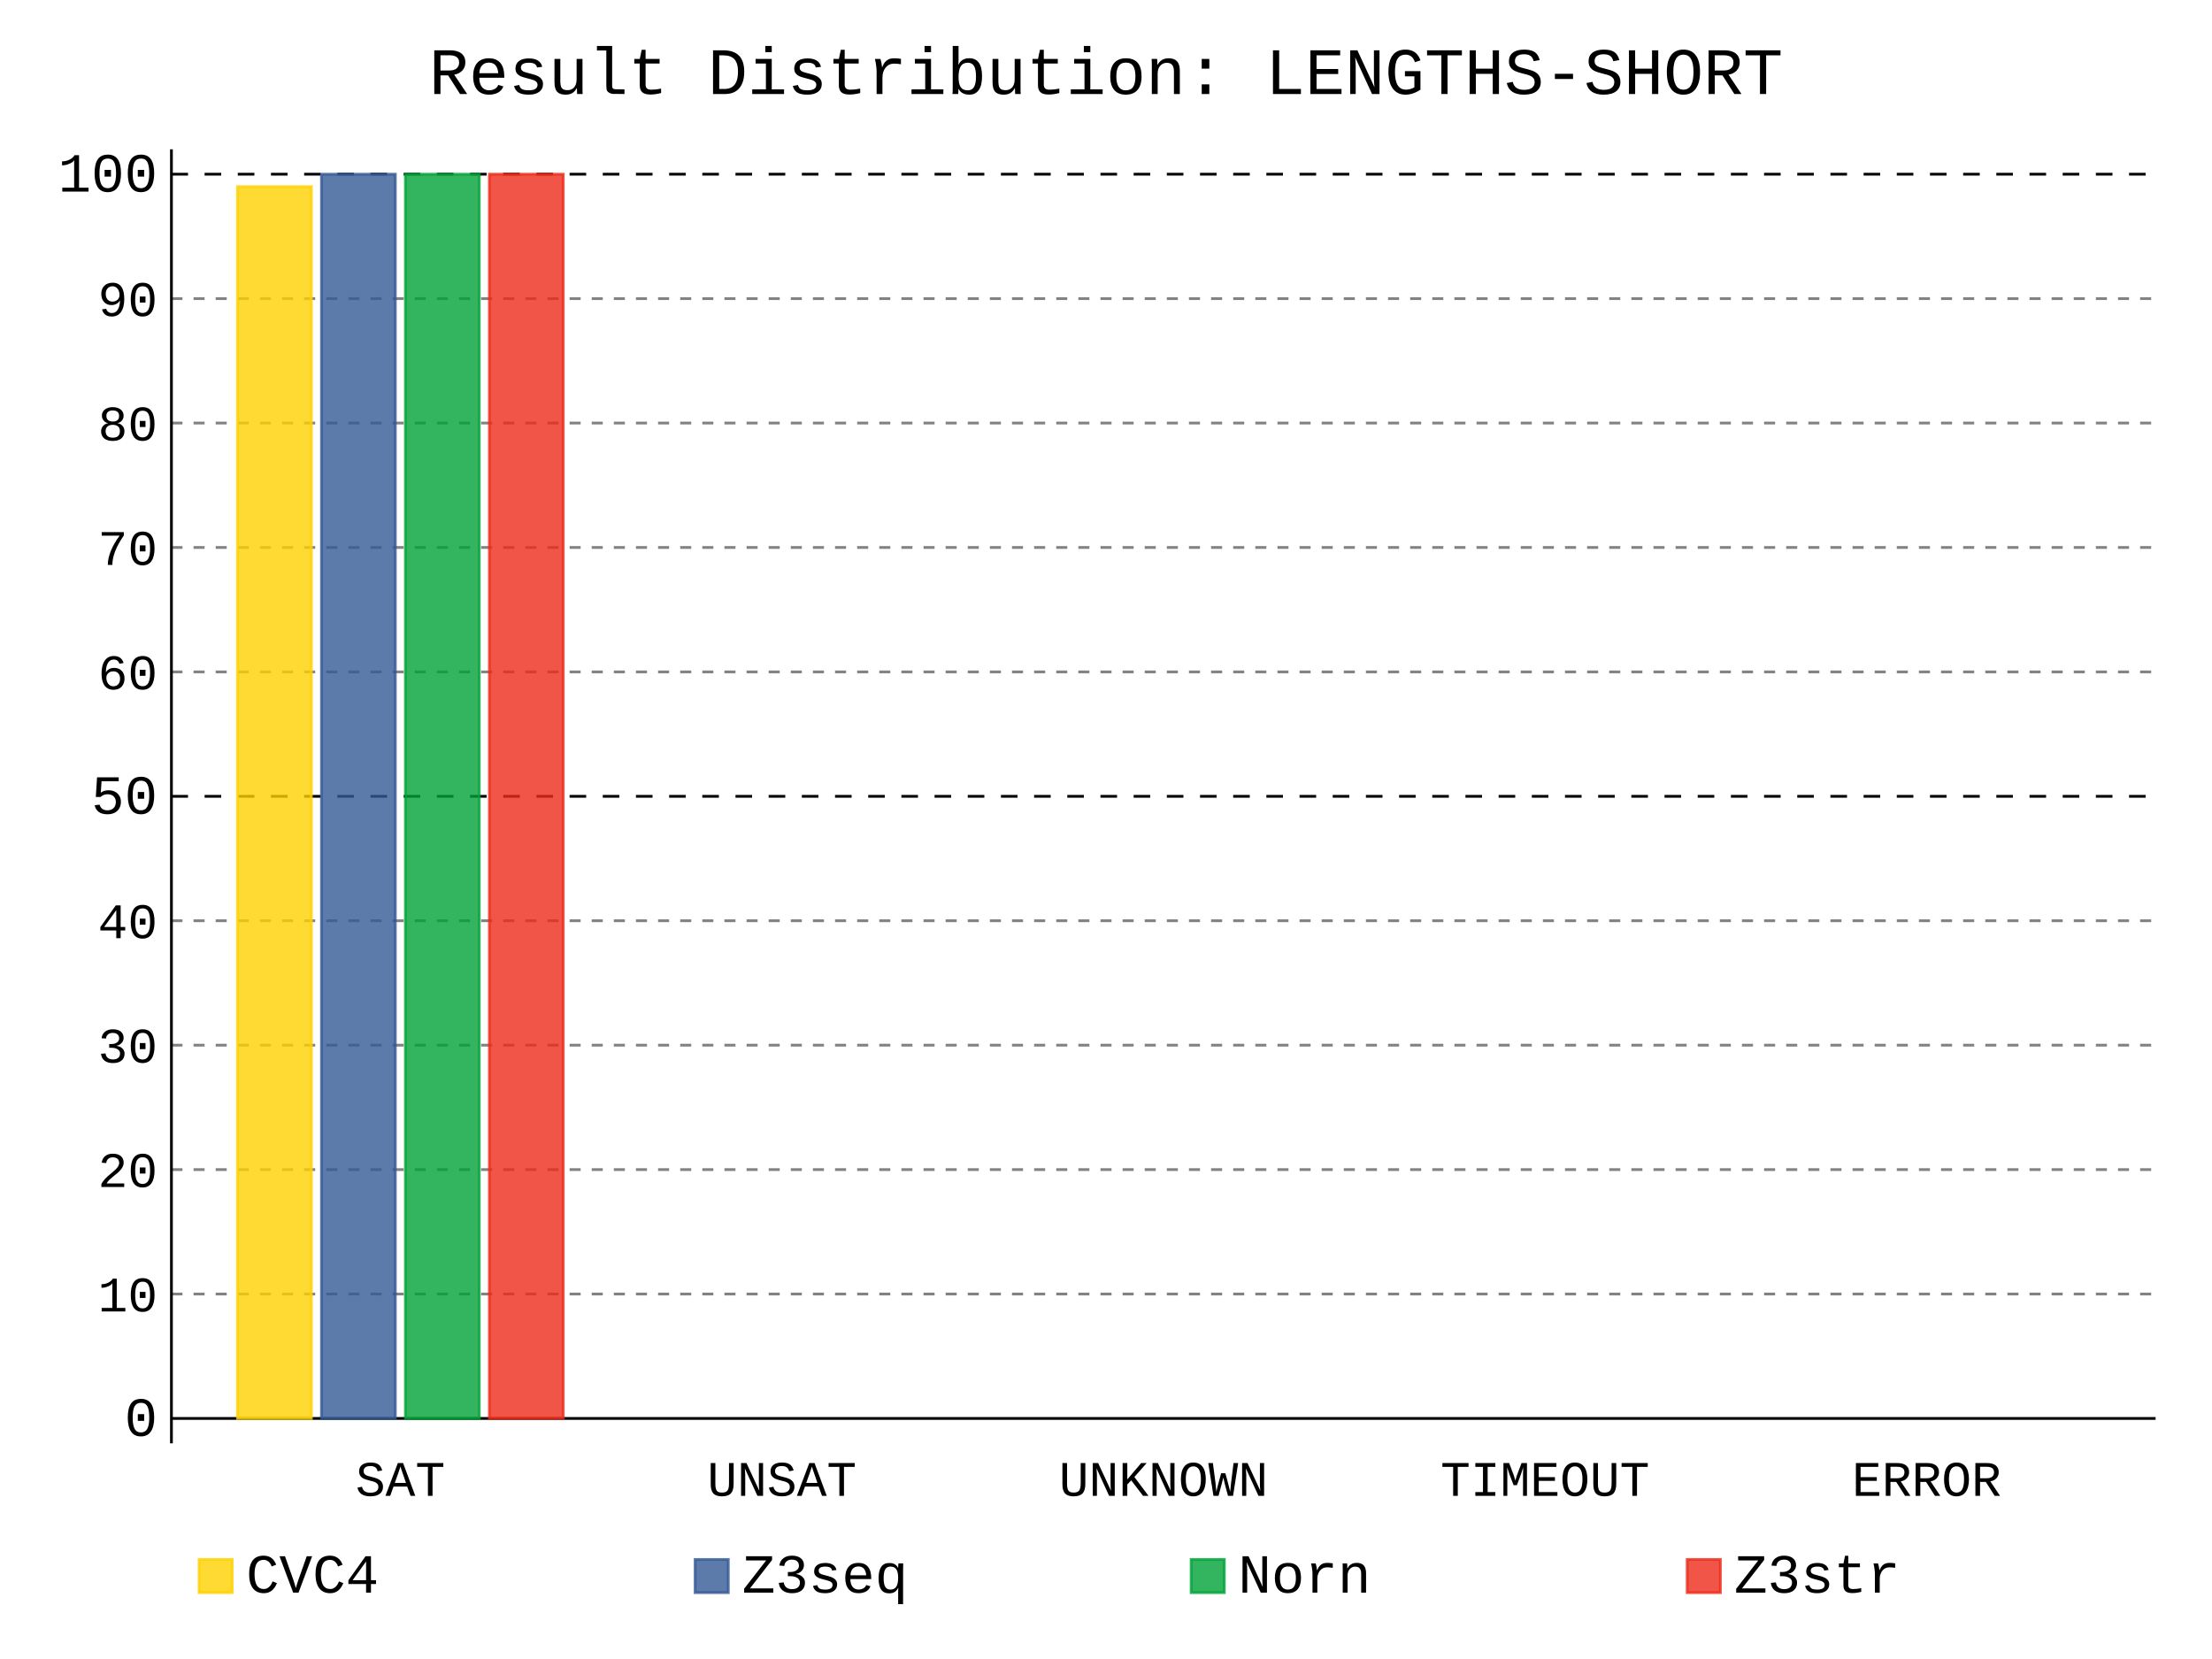
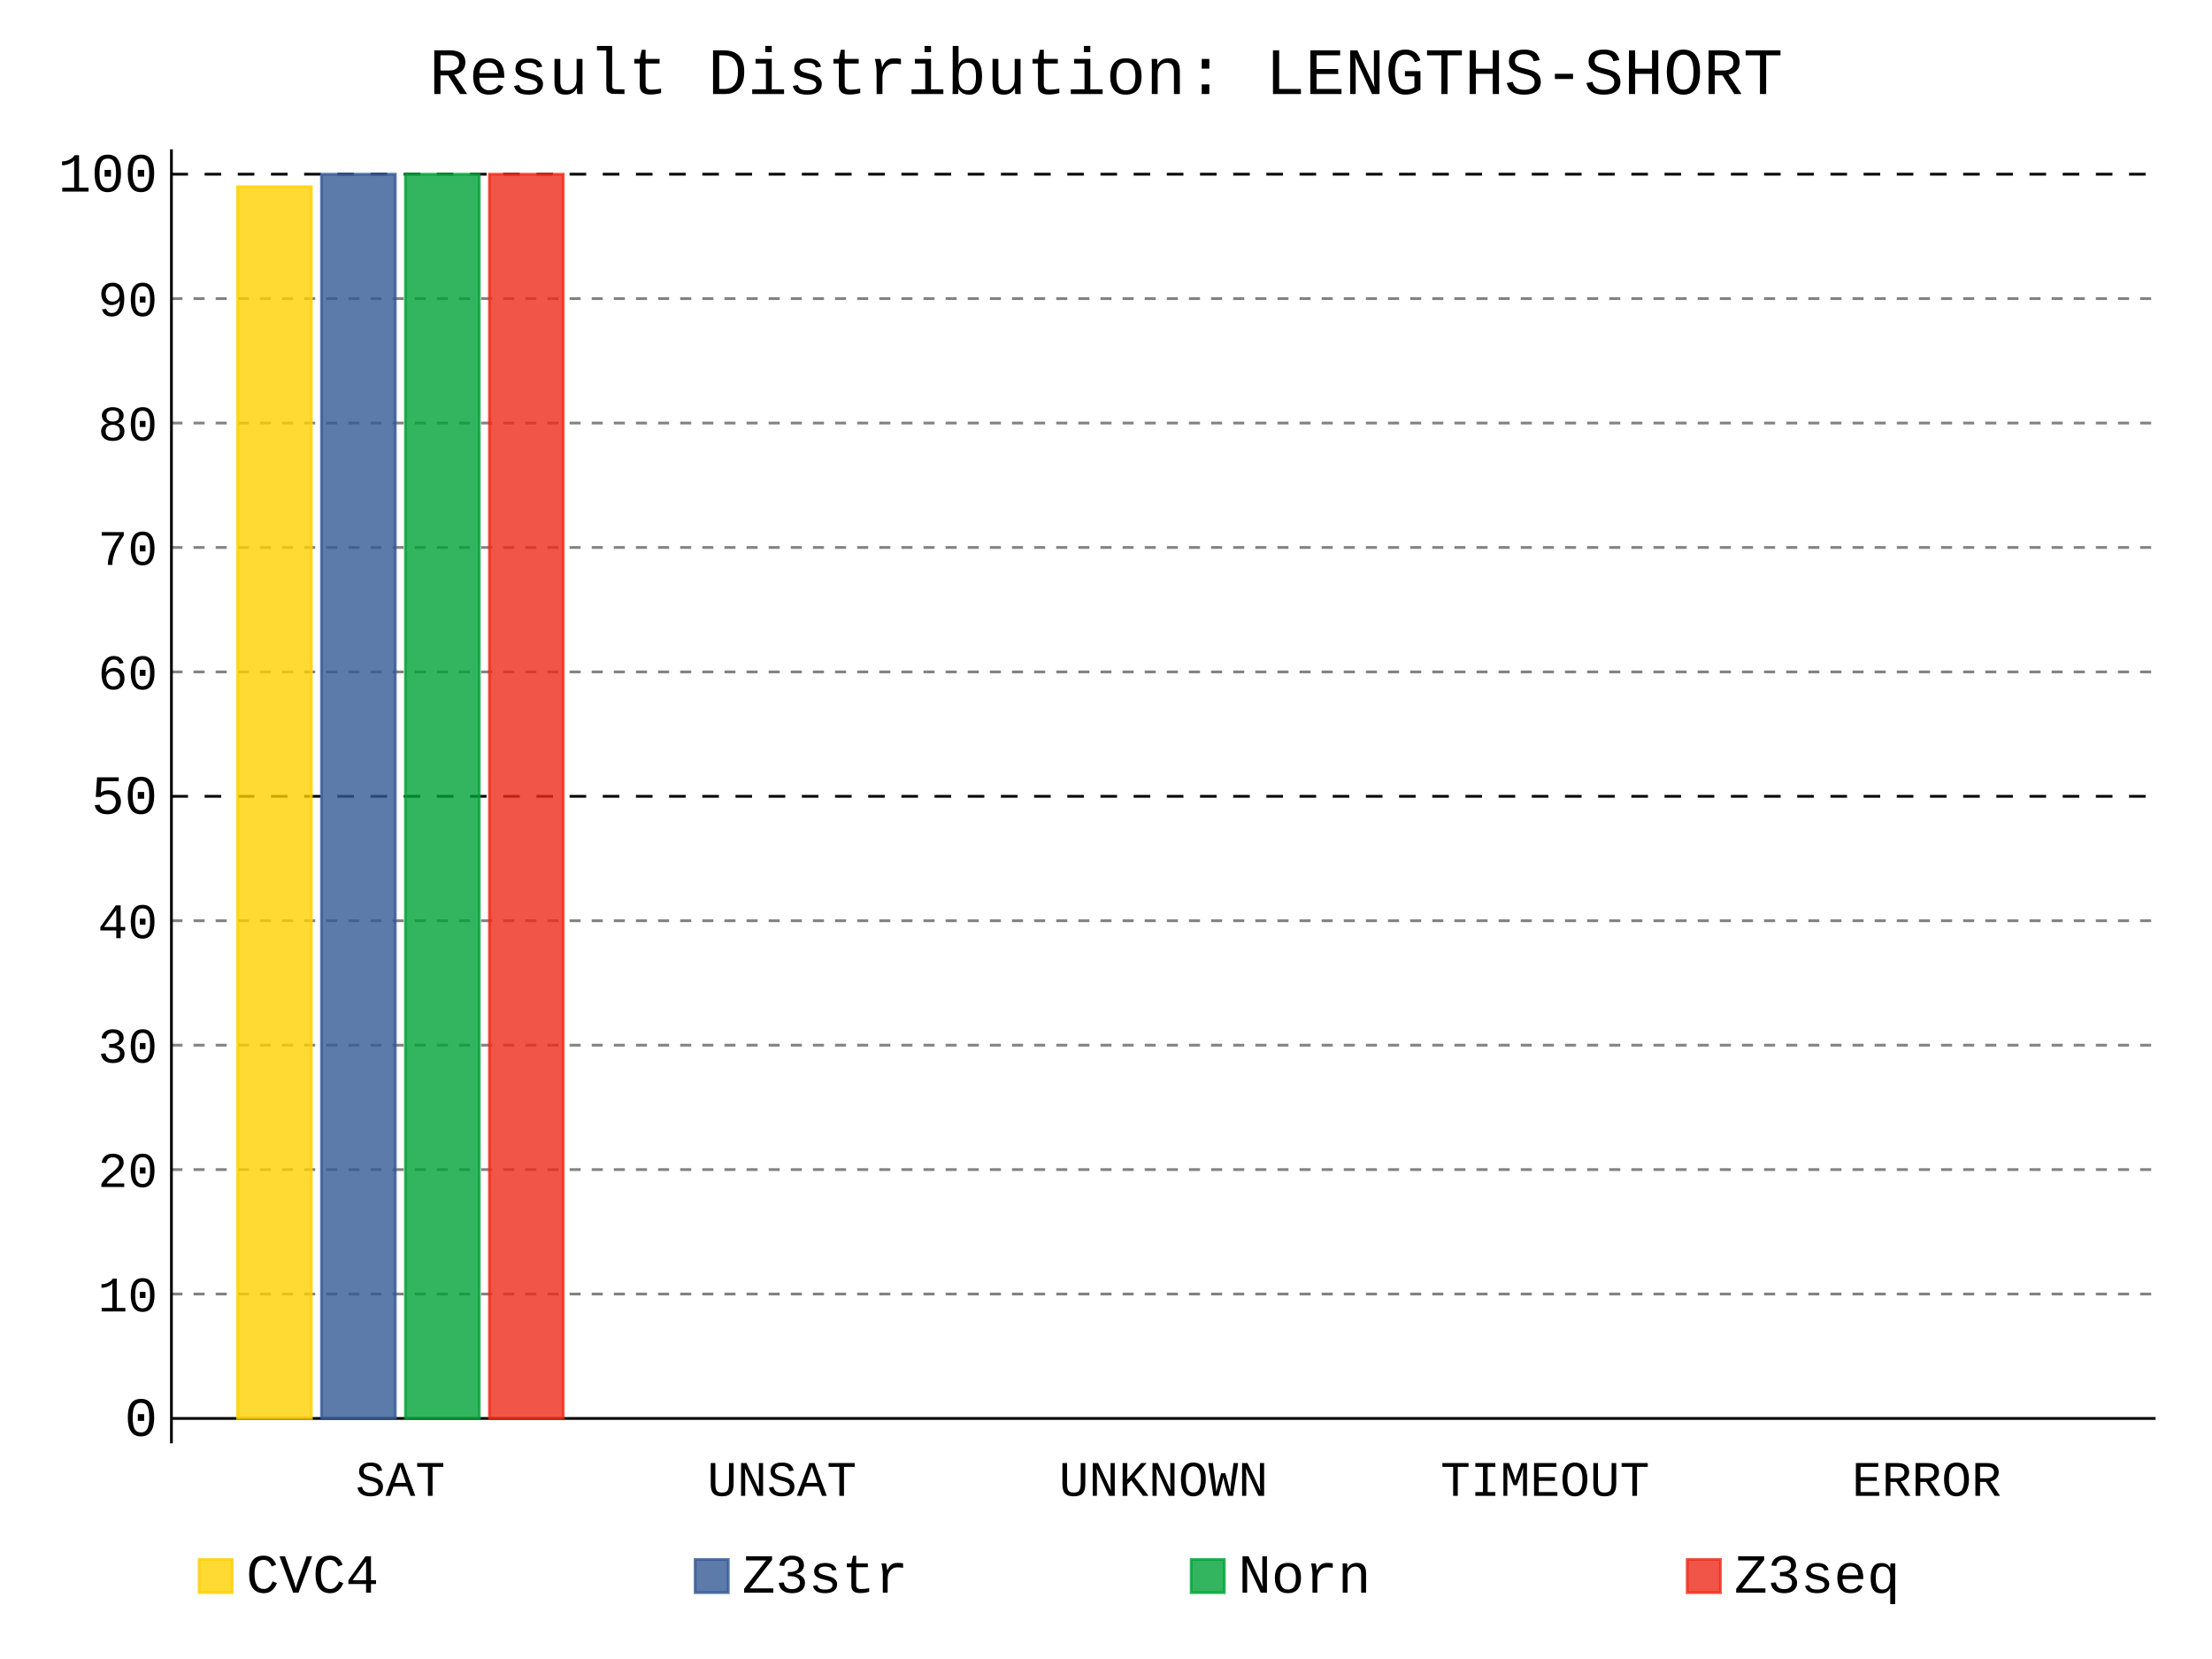
- <svg xmlns="http://www.w3.org/2000/svg" id="chart-126aa038-b7e1-44be-9369-12575cd44fed" class="pygal-chart" viewBox="0 0 800 600">
+ <svg xmlns="http://www.w3.org/2000/svg" id="chart-151ca59c-4c9b-44c7-ae95-d1995aa8b27b" class="pygal-chart" viewBox="0 0 800 600">
  <defs>
-     <style type="text/css">#chart-126aa038-b7e1-44be-9369-12575cd44fed{-webkit-user-select:none;-webkit-font-smoothing:antialiased;font-family:Consolas,"Liberation Mono",Menlo,Courier,monospace}#chart-126aa038-b7e1-44be-9369-12575cd44fed .title{font-family:Consolas,"Liberation Mono",Menlo,Courier,monospace;font-size:24px}#chart-126aa038-b7e1-44be-9369-12575cd44fed .legends .legend text{font-family:Consolas,"Liberation Mono",Menlo,Courier,monospace;font-size:20px}#chart-126aa038-b7e1-44be-9369-12575cd44fed .axis text{font-family:Consolas,"Liberation Mono",Menlo,Courier,monospace;font-size:18px}#chart-126aa038-b7e1-44be-9369-12575cd44fed .axis text.major{font-family:Consolas,"Liberation Mono",Menlo,Courier,monospace;font-size:20px}#chart-126aa038-b7e1-44be-9369-12575cd44fed .text-overlay text.value{font-family:Consolas,"Liberation Mono",Menlo,Courier,monospace;font-size:22px}#chart-126aa038-b7e1-44be-9369-12575cd44fed .text-overlay text.label{font-family:Consolas,"Liberation Mono",Menlo,Courier,monospace;font-size:20px}#chart-126aa038-b7e1-44be-9369-12575cd44fed .tooltip{font-family:Consolas,"Liberation Mono",Menlo,Courier,monospace;font-size:20px}#chart-126aa038-b7e1-44be-9369-12575cd44fed text.no_data{font-family:Consolas,"Liberation Mono",Menlo,Courier,monospace;font-size:64px}
- #chart-126aa038-b7e1-44be-9369-12575cd44fed{background-color:#FFFFFF}#chart-126aa038-b7e1-44be-9369-12575cd44fed path,#chart-126aa038-b7e1-44be-9369-12575cd44fed line,#chart-126aa038-b7e1-44be-9369-12575cd44fed rect,#chart-126aa038-b7e1-44be-9369-12575cd44fed circle{-webkit-transition:100ms;-moz-transition:100ms;transition:100ms}#chart-126aa038-b7e1-44be-9369-12575cd44fed .graph &gt; .background{fill:#FFFFFF}#chart-126aa038-b7e1-44be-9369-12575cd44fed .plot &gt; .background{fill:#FFFFFF}#chart-126aa038-b7e1-44be-9369-12575cd44fed .graph{fill:#000000}#chart-126aa038-b7e1-44be-9369-12575cd44fed text.no_data{fill:#000000}#chart-126aa038-b7e1-44be-9369-12575cd44fed .title{fill:#000000}#chart-126aa038-b7e1-44be-9369-12575cd44fed .legends .legend text{fill:#000000}#chart-126aa038-b7e1-44be-9369-12575cd44fed .legends .legend:hover text{fill:#000000}#chart-126aa038-b7e1-44be-9369-12575cd44fed .axis .line{stroke:#000000}#chart-126aa038-b7e1-44be-9369-12575cd44fed .axis .guide.line{stroke:#828282}#chart-126aa038-b7e1-44be-9369-12575cd44fed .axis .major.line{stroke:#000000}#chart-126aa038-b7e1-44be-9369-12575cd44fed .axis text.major{fill:#000000}#chart-126aa038-b7e1-44be-9369-12575cd44fed .axis.y .guides:hover .guide.line,#chart-126aa038-b7e1-44be-9369-12575cd44fed .line-graph .axis.x .guides:hover .guide.line,#chart-126aa038-b7e1-44be-9369-12575cd44fed .stackedline-graph .axis.x .guides:hover .guide.line,#chart-126aa038-b7e1-44be-9369-12575cd44fed .xy-graph .axis.x .guides:hover .guide.line{stroke:#000000}#chart-126aa038-b7e1-44be-9369-12575cd44fed .axis .guides:hover text{fill:#000000}#chart-126aa038-b7e1-44be-9369-12575cd44fed .reactive{fill-opacity:.8;stroke-opacity:.8}#chart-126aa038-b7e1-44be-9369-12575cd44fed .ci{stroke:#000000}#chart-126aa038-b7e1-44be-9369-12575cd44fed .reactive.active,#chart-126aa038-b7e1-44be-9369-12575cd44fed .active .reactive{fill-opacity:.9;stroke-opacity:.9;stroke-width:4}#chart-126aa038-b7e1-44be-9369-12575cd44fed .ci .reactive.active{stroke-width:1.5}#chart-126aa038-b7e1-44be-9369-12575cd44fed .series text{fill:#000000}#chart-126aa038-b7e1-44be-9369-12575cd44fed .tooltip rect{fill:#FFFFFF;stroke:#000000;-webkit-transition:opacity 100ms;-moz-transition:opacity 100ms;transition:opacity 100ms}#chart-126aa038-b7e1-44be-9369-12575cd44fed .tooltip .label{fill:#000000}#chart-126aa038-b7e1-44be-9369-12575cd44fed .tooltip .label{fill:#000000}#chart-126aa038-b7e1-44be-9369-12575cd44fed .tooltip .legend{font-size:.8em;fill:#828282}#chart-126aa038-b7e1-44be-9369-12575cd44fed .tooltip .x_label{font-size:.6em;fill:#000000}#chart-126aa038-b7e1-44be-9369-12575cd44fed .tooltip .xlink{font-size:.5em;text-decoration:underline}#chart-126aa038-b7e1-44be-9369-12575cd44fed .tooltip .value{font-size:1.5em}#chart-126aa038-b7e1-44be-9369-12575cd44fed .bound{font-size:.5em}#chart-126aa038-b7e1-44be-9369-12575cd44fed .max-value{font-size:.75em;fill:#828282}#chart-126aa038-b7e1-44be-9369-12575cd44fed .map-element{fill:#FFFFFF;stroke:#828282 !important}#chart-126aa038-b7e1-44be-9369-12575cd44fed .map-element .reactive{fill-opacity:inherit;stroke-opacity:inherit}#chart-126aa038-b7e1-44be-9369-12575cd44fed .color-0,#chart-126aa038-b7e1-44be-9369-12575cd44fed .color-0 a:visited{stroke:#FFD000;fill:#FFD000}#chart-126aa038-b7e1-44be-9369-12575cd44fed .color-1,#chart-126aa038-b7e1-44be-9369-12575cd44fed .color-1 a:visited{stroke:#345995;fill:#345995}#chart-126aa038-b7e1-44be-9369-12575cd44fed .color-2,#chart-126aa038-b7e1-44be-9369-12575cd44fed .color-2 a:visited{stroke:#01A337;fill:#01A337}#chart-126aa038-b7e1-44be-9369-12575cd44fed .color-3,#chart-126aa038-b7e1-44be-9369-12575cd44fed .color-3 a:visited{stroke:#ED2B1A;fill:#ED2B1A}#chart-126aa038-b7e1-44be-9369-12575cd44fed .text-overlay .color-0 text{fill:black}#chart-126aa038-b7e1-44be-9369-12575cd44fed .text-overlay .color-1 text{fill:black}#chart-126aa038-b7e1-44be-9369-12575cd44fed .text-overlay .color-2 text{fill:black}#chart-126aa038-b7e1-44be-9369-12575cd44fed .text-overlay .color-3 text{fill:black}
- #chart-126aa038-b7e1-44be-9369-12575cd44fed text.no_data{text-anchor:middle}#chart-126aa038-b7e1-44be-9369-12575cd44fed .guide.line{fill:none}#chart-126aa038-b7e1-44be-9369-12575cd44fed .centered{text-anchor:middle}#chart-126aa038-b7e1-44be-9369-12575cd44fed .title{text-anchor:middle}#chart-126aa038-b7e1-44be-9369-12575cd44fed .legends .legend text{fill-opacity:1}#chart-126aa038-b7e1-44be-9369-12575cd44fed .axis.x text{text-anchor:middle}#chart-126aa038-b7e1-44be-9369-12575cd44fed .axis.x:not(.web) text[transform]{text-anchor:start}#chart-126aa038-b7e1-44be-9369-12575cd44fed .axis.x:not(.web) text[transform].backwards{text-anchor:end}#chart-126aa038-b7e1-44be-9369-12575cd44fed .axis.y text{text-anchor:end}#chart-126aa038-b7e1-44be-9369-12575cd44fed .axis.y text[transform].backwards{text-anchor:start}#chart-126aa038-b7e1-44be-9369-12575cd44fed .axis.y2 text{text-anchor:start}#chart-126aa038-b7e1-44be-9369-12575cd44fed .axis.y2 text[transform].backwards{text-anchor:end}#chart-126aa038-b7e1-44be-9369-12575cd44fed .axis .guide.line{stroke-dasharray:4,4}#chart-126aa038-b7e1-44be-9369-12575cd44fed .axis .major.guide.line{stroke-dasharray:6,6}#chart-126aa038-b7e1-44be-9369-12575cd44fed .horizontal .axis.y .guide.line,#chart-126aa038-b7e1-44be-9369-12575cd44fed .horizontal .axis.y2 .guide.line,#chart-126aa038-b7e1-44be-9369-12575cd44fed .vertical .axis.x .guide.line{opacity:0}#chart-126aa038-b7e1-44be-9369-12575cd44fed .horizontal .axis.always_show .guide.line,#chart-126aa038-b7e1-44be-9369-12575cd44fed .vertical .axis.always_show .guide.line{opacity:1 !important}#chart-126aa038-b7e1-44be-9369-12575cd44fed .axis.y .guides:hover .guide.line,#chart-126aa038-b7e1-44be-9369-12575cd44fed .axis.y2 .guides:hover .guide.line,#chart-126aa038-b7e1-44be-9369-12575cd44fed .axis.x .guides:hover .guide.line{opacity:1}#chart-126aa038-b7e1-44be-9369-12575cd44fed .axis .guides:hover text{opacity:1}#chart-126aa038-b7e1-44be-9369-12575cd44fed .nofill{fill:none}#chart-126aa038-b7e1-44be-9369-12575cd44fed .subtle-fill{fill-opacity:.2}#chart-126aa038-b7e1-44be-9369-12575cd44fed .dot{stroke-width:1px;fill-opacity:1}#chart-126aa038-b7e1-44be-9369-12575cd44fed .dot.active{stroke-width:5px}#chart-126aa038-b7e1-44be-9369-12575cd44fed .dot.negative{fill:transparent}#chart-126aa038-b7e1-44be-9369-12575cd44fed text,#chart-126aa038-b7e1-44be-9369-12575cd44fed tspan{stroke:none !important}#chart-126aa038-b7e1-44be-9369-12575cd44fed .series text.active{opacity:1}#chart-126aa038-b7e1-44be-9369-12575cd44fed .tooltip rect{fill-opacity:.95;stroke-width:.5}#chart-126aa038-b7e1-44be-9369-12575cd44fed .tooltip text{fill-opacity:1}#chart-126aa038-b7e1-44be-9369-12575cd44fed .showable{visibility:hidden}#chart-126aa038-b7e1-44be-9369-12575cd44fed .showable.shown{visibility:visible}#chart-126aa038-b7e1-44be-9369-12575cd44fed .gauge-background{fill:rgba(229,229,229,1);stroke:none}#chart-126aa038-b7e1-44be-9369-12575cd44fed .bg-lines{stroke:#FFFFFF;stroke-width:2px}</style>
+     <style type="text/css">#chart-151ca59c-4c9b-44c7-ae95-d1995aa8b27b{-webkit-user-select:none;-webkit-font-smoothing:antialiased;font-family:Consolas,"Liberation Mono",Menlo,Courier,monospace}#chart-151ca59c-4c9b-44c7-ae95-d1995aa8b27b .title{font-family:Consolas,"Liberation Mono",Menlo,Courier,monospace;font-size:24px}#chart-151ca59c-4c9b-44c7-ae95-d1995aa8b27b .legends .legend text{font-family:Consolas,"Liberation Mono",Menlo,Courier,monospace;font-size:20px}#chart-151ca59c-4c9b-44c7-ae95-d1995aa8b27b .axis text{font-family:Consolas,"Liberation Mono",Menlo,Courier,monospace;font-size:18px}#chart-151ca59c-4c9b-44c7-ae95-d1995aa8b27b .axis text.major{font-family:Consolas,"Liberation Mono",Menlo,Courier,monospace;font-size:20px}#chart-151ca59c-4c9b-44c7-ae95-d1995aa8b27b .text-overlay text.value{font-family:Consolas,"Liberation Mono",Menlo,Courier,monospace;font-size:22px}#chart-151ca59c-4c9b-44c7-ae95-d1995aa8b27b .text-overlay text.label{font-family:Consolas,"Liberation Mono",Menlo,Courier,monospace;font-size:20px}#chart-151ca59c-4c9b-44c7-ae95-d1995aa8b27b .tooltip{font-family:Consolas,"Liberation Mono",Menlo,Courier,monospace;font-size:20px}#chart-151ca59c-4c9b-44c7-ae95-d1995aa8b27b text.no_data{font-family:Consolas,"Liberation Mono",Menlo,Courier,monospace;font-size:64px}
+ #chart-151ca59c-4c9b-44c7-ae95-d1995aa8b27b{background-color:#FFFFFF}#chart-151ca59c-4c9b-44c7-ae95-d1995aa8b27b path,#chart-151ca59c-4c9b-44c7-ae95-d1995aa8b27b line,#chart-151ca59c-4c9b-44c7-ae95-d1995aa8b27b rect,#chart-151ca59c-4c9b-44c7-ae95-d1995aa8b27b circle{-webkit-transition:100ms;-moz-transition:100ms;transition:100ms}#chart-151ca59c-4c9b-44c7-ae95-d1995aa8b27b .graph &gt; .background{fill:#FFFFFF}#chart-151ca59c-4c9b-44c7-ae95-d1995aa8b27b .plot &gt; .background{fill:#FFFFFF}#chart-151ca59c-4c9b-44c7-ae95-d1995aa8b27b .graph{fill:#000000}#chart-151ca59c-4c9b-44c7-ae95-d1995aa8b27b text.no_data{fill:#000000}#chart-151ca59c-4c9b-44c7-ae95-d1995aa8b27b .title{fill:#000000}#chart-151ca59c-4c9b-44c7-ae95-d1995aa8b27b .legends .legend text{fill:#000000}#chart-151ca59c-4c9b-44c7-ae95-d1995aa8b27b .legends .legend:hover text{fill:#000000}#chart-151ca59c-4c9b-44c7-ae95-d1995aa8b27b .axis .line{stroke:#000000}#chart-151ca59c-4c9b-44c7-ae95-d1995aa8b27b .axis .guide.line{stroke:#828282}#chart-151ca59c-4c9b-44c7-ae95-d1995aa8b27b .axis .major.line{stroke:#000000}#chart-151ca59c-4c9b-44c7-ae95-d1995aa8b27b .axis text.major{fill:#000000}#chart-151ca59c-4c9b-44c7-ae95-d1995aa8b27b .axis.y .guides:hover .guide.line,#chart-151ca59c-4c9b-44c7-ae95-d1995aa8b27b .line-graph .axis.x .guides:hover .guide.line,#chart-151ca59c-4c9b-44c7-ae95-d1995aa8b27b .stackedline-graph .axis.x .guides:hover .guide.line,#chart-151ca59c-4c9b-44c7-ae95-d1995aa8b27b .xy-graph .axis.x .guides:hover .guide.line{stroke:#000000}#chart-151ca59c-4c9b-44c7-ae95-d1995aa8b27b .axis .guides:hover text{fill:#000000}#chart-151ca59c-4c9b-44c7-ae95-d1995aa8b27b .reactive{fill-opacity:.8;stroke-opacity:.8}#chart-151ca59c-4c9b-44c7-ae95-d1995aa8b27b .ci{stroke:#000000}#chart-151ca59c-4c9b-44c7-ae95-d1995aa8b27b .reactive.active,#chart-151ca59c-4c9b-44c7-ae95-d1995aa8b27b .active .reactive{fill-opacity:.9;stroke-opacity:.9;stroke-width:4}#chart-151ca59c-4c9b-44c7-ae95-d1995aa8b27b .ci .reactive.active{stroke-width:1.5}#chart-151ca59c-4c9b-44c7-ae95-d1995aa8b27b .series text{fill:#000000}#chart-151ca59c-4c9b-44c7-ae95-d1995aa8b27b .tooltip rect{fill:#FFFFFF;stroke:#000000;-webkit-transition:opacity 100ms;-moz-transition:opacity 100ms;transition:opacity 100ms}#chart-151ca59c-4c9b-44c7-ae95-d1995aa8b27b .tooltip .label{fill:#000000}#chart-151ca59c-4c9b-44c7-ae95-d1995aa8b27b .tooltip .label{fill:#000000}#chart-151ca59c-4c9b-44c7-ae95-d1995aa8b27b .tooltip .legend{font-size:.8em;fill:#828282}#chart-151ca59c-4c9b-44c7-ae95-d1995aa8b27b .tooltip .x_label{font-size:.6em;fill:#000000}#chart-151ca59c-4c9b-44c7-ae95-d1995aa8b27b .tooltip .xlink{font-size:.5em;text-decoration:underline}#chart-151ca59c-4c9b-44c7-ae95-d1995aa8b27b .tooltip .value{font-size:1.5em}#chart-151ca59c-4c9b-44c7-ae95-d1995aa8b27b .bound{font-size:.5em}#chart-151ca59c-4c9b-44c7-ae95-d1995aa8b27b .max-value{font-size:.75em;fill:#828282}#chart-151ca59c-4c9b-44c7-ae95-d1995aa8b27b .map-element{fill:#FFFFFF;stroke:#828282 !important}#chart-151ca59c-4c9b-44c7-ae95-d1995aa8b27b .map-element .reactive{fill-opacity:inherit;stroke-opacity:inherit}#chart-151ca59c-4c9b-44c7-ae95-d1995aa8b27b .color-0,#chart-151ca59c-4c9b-44c7-ae95-d1995aa8b27b .color-0 a:visited{stroke:#FFD000;fill:#FFD000}#chart-151ca59c-4c9b-44c7-ae95-d1995aa8b27b .color-1,#chart-151ca59c-4c9b-44c7-ae95-d1995aa8b27b .color-1 a:visited{stroke:#345995;fill:#345995}#chart-151ca59c-4c9b-44c7-ae95-d1995aa8b27b .color-2,#chart-151ca59c-4c9b-44c7-ae95-d1995aa8b27b .color-2 a:visited{stroke:#01A337;fill:#01A337}#chart-151ca59c-4c9b-44c7-ae95-d1995aa8b27b .color-3,#chart-151ca59c-4c9b-44c7-ae95-d1995aa8b27b .color-3 a:visited{stroke:#ED2B1A;fill:#ED2B1A}#chart-151ca59c-4c9b-44c7-ae95-d1995aa8b27b .text-overlay .color-0 text{fill:black}#chart-151ca59c-4c9b-44c7-ae95-d1995aa8b27b .text-overlay .color-1 text{fill:black}#chart-151ca59c-4c9b-44c7-ae95-d1995aa8b27b .text-overlay .color-2 text{fill:black}#chart-151ca59c-4c9b-44c7-ae95-d1995aa8b27b .text-overlay .color-3 text{fill:black}
+ #chart-151ca59c-4c9b-44c7-ae95-d1995aa8b27b text.no_data{text-anchor:middle}#chart-151ca59c-4c9b-44c7-ae95-d1995aa8b27b .guide.line{fill:none}#chart-151ca59c-4c9b-44c7-ae95-d1995aa8b27b .centered{text-anchor:middle}#chart-151ca59c-4c9b-44c7-ae95-d1995aa8b27b .title{text-anchor:middle}#chart-151ca59c-4c9b-44c7-ae95-d1995aa8b27b .legends .legend text{fill-opacity:1}#chart-151ca59c-4c9b-44c7-ae95-d1995aa8b27b .axis.x text{text-anchor:middle}#chart-151ca59c-4c9b-44c7-ae95-d1995aa8b27b .axis.x:not(.web) text[transform]{text-anchor:start}#chart-151ca59c-4c9b-44c7-ae95-d1995aa8b27b .axis.x:not(.web) text[transform].backwards{text-anchor:end}#chart-151ca59c-4c9b-44c7-ae95-d1995aa8b27b .axis.y text{text-anchor:end}#chart-151ca59c-4c9b-44c7-ae95-d1995aa8b27b .axis.y text[transform].backwards{text-anchor:start}#chart-151ca59c-4c9b-44c7-ae95-d1995aa8b27b .axis.y2 text{text-anchor:start}#chart-151ca59c-4c9b-44c7-ae95-d1995aa8b27b .axis.y2 text[transform].backwards{text-anchor:end}#chart-151ca59c-4c9b-44c7-ae95-d1995aa8b27b .axis .guide.line{stroke-dasharray:4,4}#chart-151ca59c-4c9b-44c7-ae95-d1995aa8b27b .axis .major.guide.line{stroke-dasharray:6,6}#chart-151ca59c-4c9b-44c7-ae95-d1995aa8b27b .horizontal .axis.y .guide.line,#chart-151ca59c-4c9b-44c7-ae95-d1995aa8b27b .horizontal .axis.y2 .guide.line,#chart-151ca59c-4c9b-44c7-ae95-d1995aa8b27b .vertical .axis.x .guide.line{opacity:0}#chart-151ca59c-4c9b-44c7-ae95-d1995aa8b27b .horizontal .axis.always_show .guide.line,#chart-151ca59c-4c9b-44c7-ae95-d1995aa8b27b .vertical .axis.always_show .guide.line{opacity:1 !important}#chart-151ca59c-4c9b-44c7-ae95-d1995aa8b27b .axis.y .guides:hover .guide.line,#chart-151ca59c-4c9b-44c7-ae95-d1995aa8b27b .axis.y2 .guides:hover .guide.line,#chart-151ca59c-4c9b-44c7-ae95-d1995aa8b27b .axis.x .guides:hover .guide.line{opacity:1}#chart-151ca59c-4c9b-44c7-ae95-d1995aa8b27b .axis .guides:hover text{opacity:1}#chart-151ca59c-4c9b-44c7-ae95-d1995aa8b27b .nofill{fill:none}#chart-151ca59c-4c9b-44c7-ae95-d1995aa8b27b .subtle-fill{fill-opacity:.2}#chart-151ca59c-4c9b-44c7-ae95-d1995aa8b27b .dot{stroke-width:1px;fill-opacity:1}#chart-151ca59c-4c9b-44c7-ae95-d1995aa8b27b .dot.active{stroke-width:5px}#chart-151ca59c-4c9b-44c7-ae95-d1995aa8b27b .dot.negative{fill:transparent}#chart-151ca59c-4c9b-44c7-ae95-d1995aa8b27b text,#chart-151ca59c-4c9b-44c7-ae95-d1995aa8b27b tspan{stroke:none !important}#chart-151ca59c-4c9b-44c7-ae95-d1995aa8b27b .series text.active{opacity:1}#chart-151ca59c-4c9b-44c7-ae95-d1995aa8b27b .tooltip rect{fill-opacity:.95;stroke-width:.5}#chart-151ca59c-4c9b-44c7-ae95-d1995aa8b27b .tooltip text{fill-opacity:1}#chart-151ca59c-4c9b-44c7-ae95-d1995aa8b27b .showable{visibility:hidden}#chart-151ca59c-4c9b-44c7-ae95-d1995aa8b27b .showable.shown{visibility:visible}#chart-151ca59c-4c9b-44c7-ae95-d1995aa8b27b .gauge-background{fill:rgba(229,229,229,1);stroke:none}#chart-151ca59c-4c9b-44c7-ae95-d1995aa8b27b .bg-lines{stroke:#FFFFFF;stroke-width:2px}</style>
  </defs>
  <g class="graph bar-graph vertical">
    <rect class="background" height="600" width="800" x="0" y="0" />
    <g class="plot" transform="translate(62, 54)">
      <rect class="background" height="468.0" width="717.6" x="0" y="0" />
      <g class="axis y always_show">
        <g class="guides">
          <path class="axis major line" d="M0 459 h717.6" />
          <text class="major" x="-5" y="465.3">0</text>
        </g>
        <g class="guides">
          <path class="guide line" d="M0 414 h717.6" />
          <text class="" x="-5" y="420.3">10</text>
        </g>
        <g class="guides">
          <path class="guide line" d="M0 369 h717.6" />
          <text class="" x="-5" y="375.3">20</text>
        </g>
        <g class="guides">
          <path class="guide line" d="M0 324 h717.6" />
          <text class="" x="-5" y="330.3">30</text>
        </g>
        <g class="guides">
          <path class="guide line" d="M0 279 h717.6" />
          <text class="" x="-5" y="285.3">40</text>
        </g>
        <g class="guides">
          <path class="major guide line" d="M0 234 h717.6" />
          <text class="major" x="-5" y="240.3">50</text>
        </g>
        <g class="guides">
          <path class="guide line" d="M0 189 h717.6" />
          <text class="" x="-5" y="195.3">60</text>
        </g>
        <g class="guides">
          <path class="guide line" d="M0 144 h717.6" />
          <text class="" x="-5" y="150.3">70</text>
        </g>
        <g class="guides">
          <path class="guide line" d="M0 99 h717.6" />
          <text class="" x="-5" y="105.3">80</text>
        </g>
        <g class="guides">
          <path class="guide line" d="M0 54 h717.6" />
          <text class="" x="-5" y="60.3">90</text>
        </g>
        <g class="guides">
          <path class="major guide line" d="M0 9 h717.6" />
          <text class="major" x="-5" y="15.3">100</text>
        </g>
      </g>
      <g class="axis x">
        <path class="line" d="M0 0 v468" />
        <g class="guides">
          <path class="guide line" d="M82.8 0 v468" />
          <text class="" x="82.8" y="487.0">SAT</text>
        </g>
        <g class="guides">
          <path class="guide line" d="M220.8 0 v468" />
          <text class="" x="220.8" y="487.0">UNSAT</text>
        </g>
        <g class="guides">
          <path class="guide line" d="M358.8 0 v468" />
          <text class="" x="358.8" y="487.0">UNKNOWN</text>
        </g>
        <g class="guides">
          <path class="guide line" d="M496.8 0 v468" />
          <text class="" x="496.8" y="487.0">TIMEOUT</text>
        </g>
        <g class="guides">
          <path class="guide line" d="M634.8 0 v468" />
          <text class="" x="634.8" y="487.0">ERROR</text>
        </g>
      </g>
      <g class="series serie-0 color-0">
        <g class="bars">
          <g class="bar">
            <rect class="rect reactive tooltip-trigger" height="445.5" rx="0" ry="0" width="26.717" x="23.902" y="13.5" />
          </g>
          <g class="bar">
            <rect class="rect reactive tooltip-trigger" height="0.0" rx="0" ry="0" width="26.717" x="161.902" y="459.0" />
          </g>
          <g class="bar">
            <rect class="rect reactive tooltip-trigger" height="0.0" rx="0" ry="0" width="26.717" x="299.902" y="459.0" />
          </g>
          <g class="bar">
            <rect class="rect reactive tooltip-trigger" height="0.0" rx="0" ry="0" width="26.717" x="437.902" y="459.0" />
          </g>
          <g class="bar">
            <rect class="rect reactive tooltip-trigger" height="0.0" rx="0" ry="0" width="26.717" x="575.902" y="459.0" />
          </g>
        </g>
      </g>
      <g class="series serie-1 color-1">
        <g class="bars">
          <g class="bar">
            <rect class="rect reactive tooltip-trigger" height="450.0" rx="0" ry="0" width="26.717" x="54.262" y="9.0" />
          </g>
          <g class="bar">
            <rect class="rect reactive tooltip-trigger" height="0.0" rx="0" ry="0" width="26.717" x="192.262" y="459.0" />
          </g>
          <g class="bar">
            <rect class="rect reactive tooltip-trigger" height="0.0" rx="0" ry="0" width="26.717" x="330.262" y="459.0" />
          </g>
          <g class="bar">
            <rect class="rect reactive tooltip-trigger" height="0.0" rx="0" ry="0" width="26.717" x="468.262" y="459.0" />
          </g>
          <g class="bar">
            <rect class="rect reactive tooltip-trigger" height="0.0" rx="0" ry="0" width="26.717" x="606.262" y="459.0" />
          </g>
        </g>
      </g>
      <g class="series serie-2 color-2">
        <g class="bars">
          <g class="bar">
            <rect class="rect reactive tooltip-trigger" height="450.0" rx="0" ry="0" width="26.717" x="84.622" y="9.0" />
          </g>
          <g class="bar">
            <rect class="rect reactive tooltip-trigger" height="0.0" rx="0" ry="0" width="26.717" x="222.622" y="459.0" />
          </g>
          <g class="bar">
            <rect class="rect reactive tooltip-trigger" height="0.0" rx="0" ry="0" width="26.717" x="360.622" y="459.0" />
          </g>
          <g class="bar">
            <rect class="rect reactive tooltip-trigger" height="0.0" rx="0" ry="0" width="26.717" x="498.622" y="459.0" />
          </g>
          <g class="bar">
            <rect class="rect reactive tooltip-trigger" height="0.0" rx="0" ry="0" width="26.717" x="636.622" y="459.0" />
          </g>
        </g>
      </g>
      <g class="series serie-3 color-3">
        <g class="bars">
          <g class="bar">
            <rect class="rect reactive tooltip-trigger" height="450.0" rx="0" ry="0" width="26.717" x="114.982" y="9.0" />
          </g>
          <g class="bar">
            <rect class="rect reactive tooltip-trigger" height="0.0" rx="0" ry="0" width="26.717" x="252.982" y="459.0" />
          </g>
          <g class="bar">
            <rect class="rect reactive tooltip-trigger" height="0.0" rx="0" ry="0" width="26.717" x="390.982" y="459.0" />
          </g>
          <g class="bar">
            <rect class="rect reactive tooltip-trigger" height="0.0" rx="0" ry="0" width="26.717" x="528.982" y="459.0" />
          </g>
          <g class="bar">
            <rect class="rect reactive tooltip-trigger" height="0.0" rx="0" ry="0" width="26.717" x="666.982" y="459.0" />
          </g>
        </g>
      </g>
    </g>
    <g class="titles">
      <text class="title plot_title" x="400.0" y="34">Result Distribution: LENGTHS-SHORT</text>
    </g>
    <g class="plot overlay" transform="translate(62, 54)">
      <g class="series serie-0 color-0" />
      <g class="series serie-1 color-1" />
      <g class="series serie-2 color-2" />
      <g class="series serie-3 color-3" />
    </g>
    <g class="plot text-overlay" transform="translate(62, 54)">
      <g class="series serie-0 color-0" />
      <g class="series serie-1 color-1" />
      <g class="series serie-2 color-2" />
      <g class="series serie-3 color-3" />
    </g>
    <g class="plot tooltip-overlay" transform="translate(62, 54)">
      <g class="tooltip" style="opacity: 0" transform="translate(0 0)">
        <rect class="tooltip-box" height="0" rx="10" ry="10" width="0" />
        <g class="text" />
      </g>
    </g>
    <g class="legends" transform="translate(72, 560)">
      <g class="legend reactive activate-serie" id="activate-serie-0">
        <rect class="color-0 reactive" height="12" width="12" x="0.0" y="4.0" />
        <text x="17.0" y="16.0">CVC4</text>
      </g>
      <g class="legend reactive activate-serie" id="activate-serie-1">
        <rect class="color-1 reactive" height="12" width="12" x="179.4" y="4.0" />
-         <text x="196.4" y="16.0">Z3seq</text>
+         <text x="196.4" y="16.0">Z3str</text>
      </g>
      <g class="legend reactive activate-serie" id="activate-serie-2">
        <rect class="color-2 reactive" height="12" width="12" x="358.8" y="4.0" />
        <text x="375.8" y="16.0">Norn</text>
      </g>
      <g class="legend reactive activate-serie" id="activate-serie-3">
        <rect class="color-3 reactive" height="12" width="12" x="538.2" y="4.0" />
-         <text x="555.2" y="16.0">Z3str</text>
+         <text x="555.2" y="16.0">Z3seq</text>
      </g>
    </g>
  </g>
</svg>
